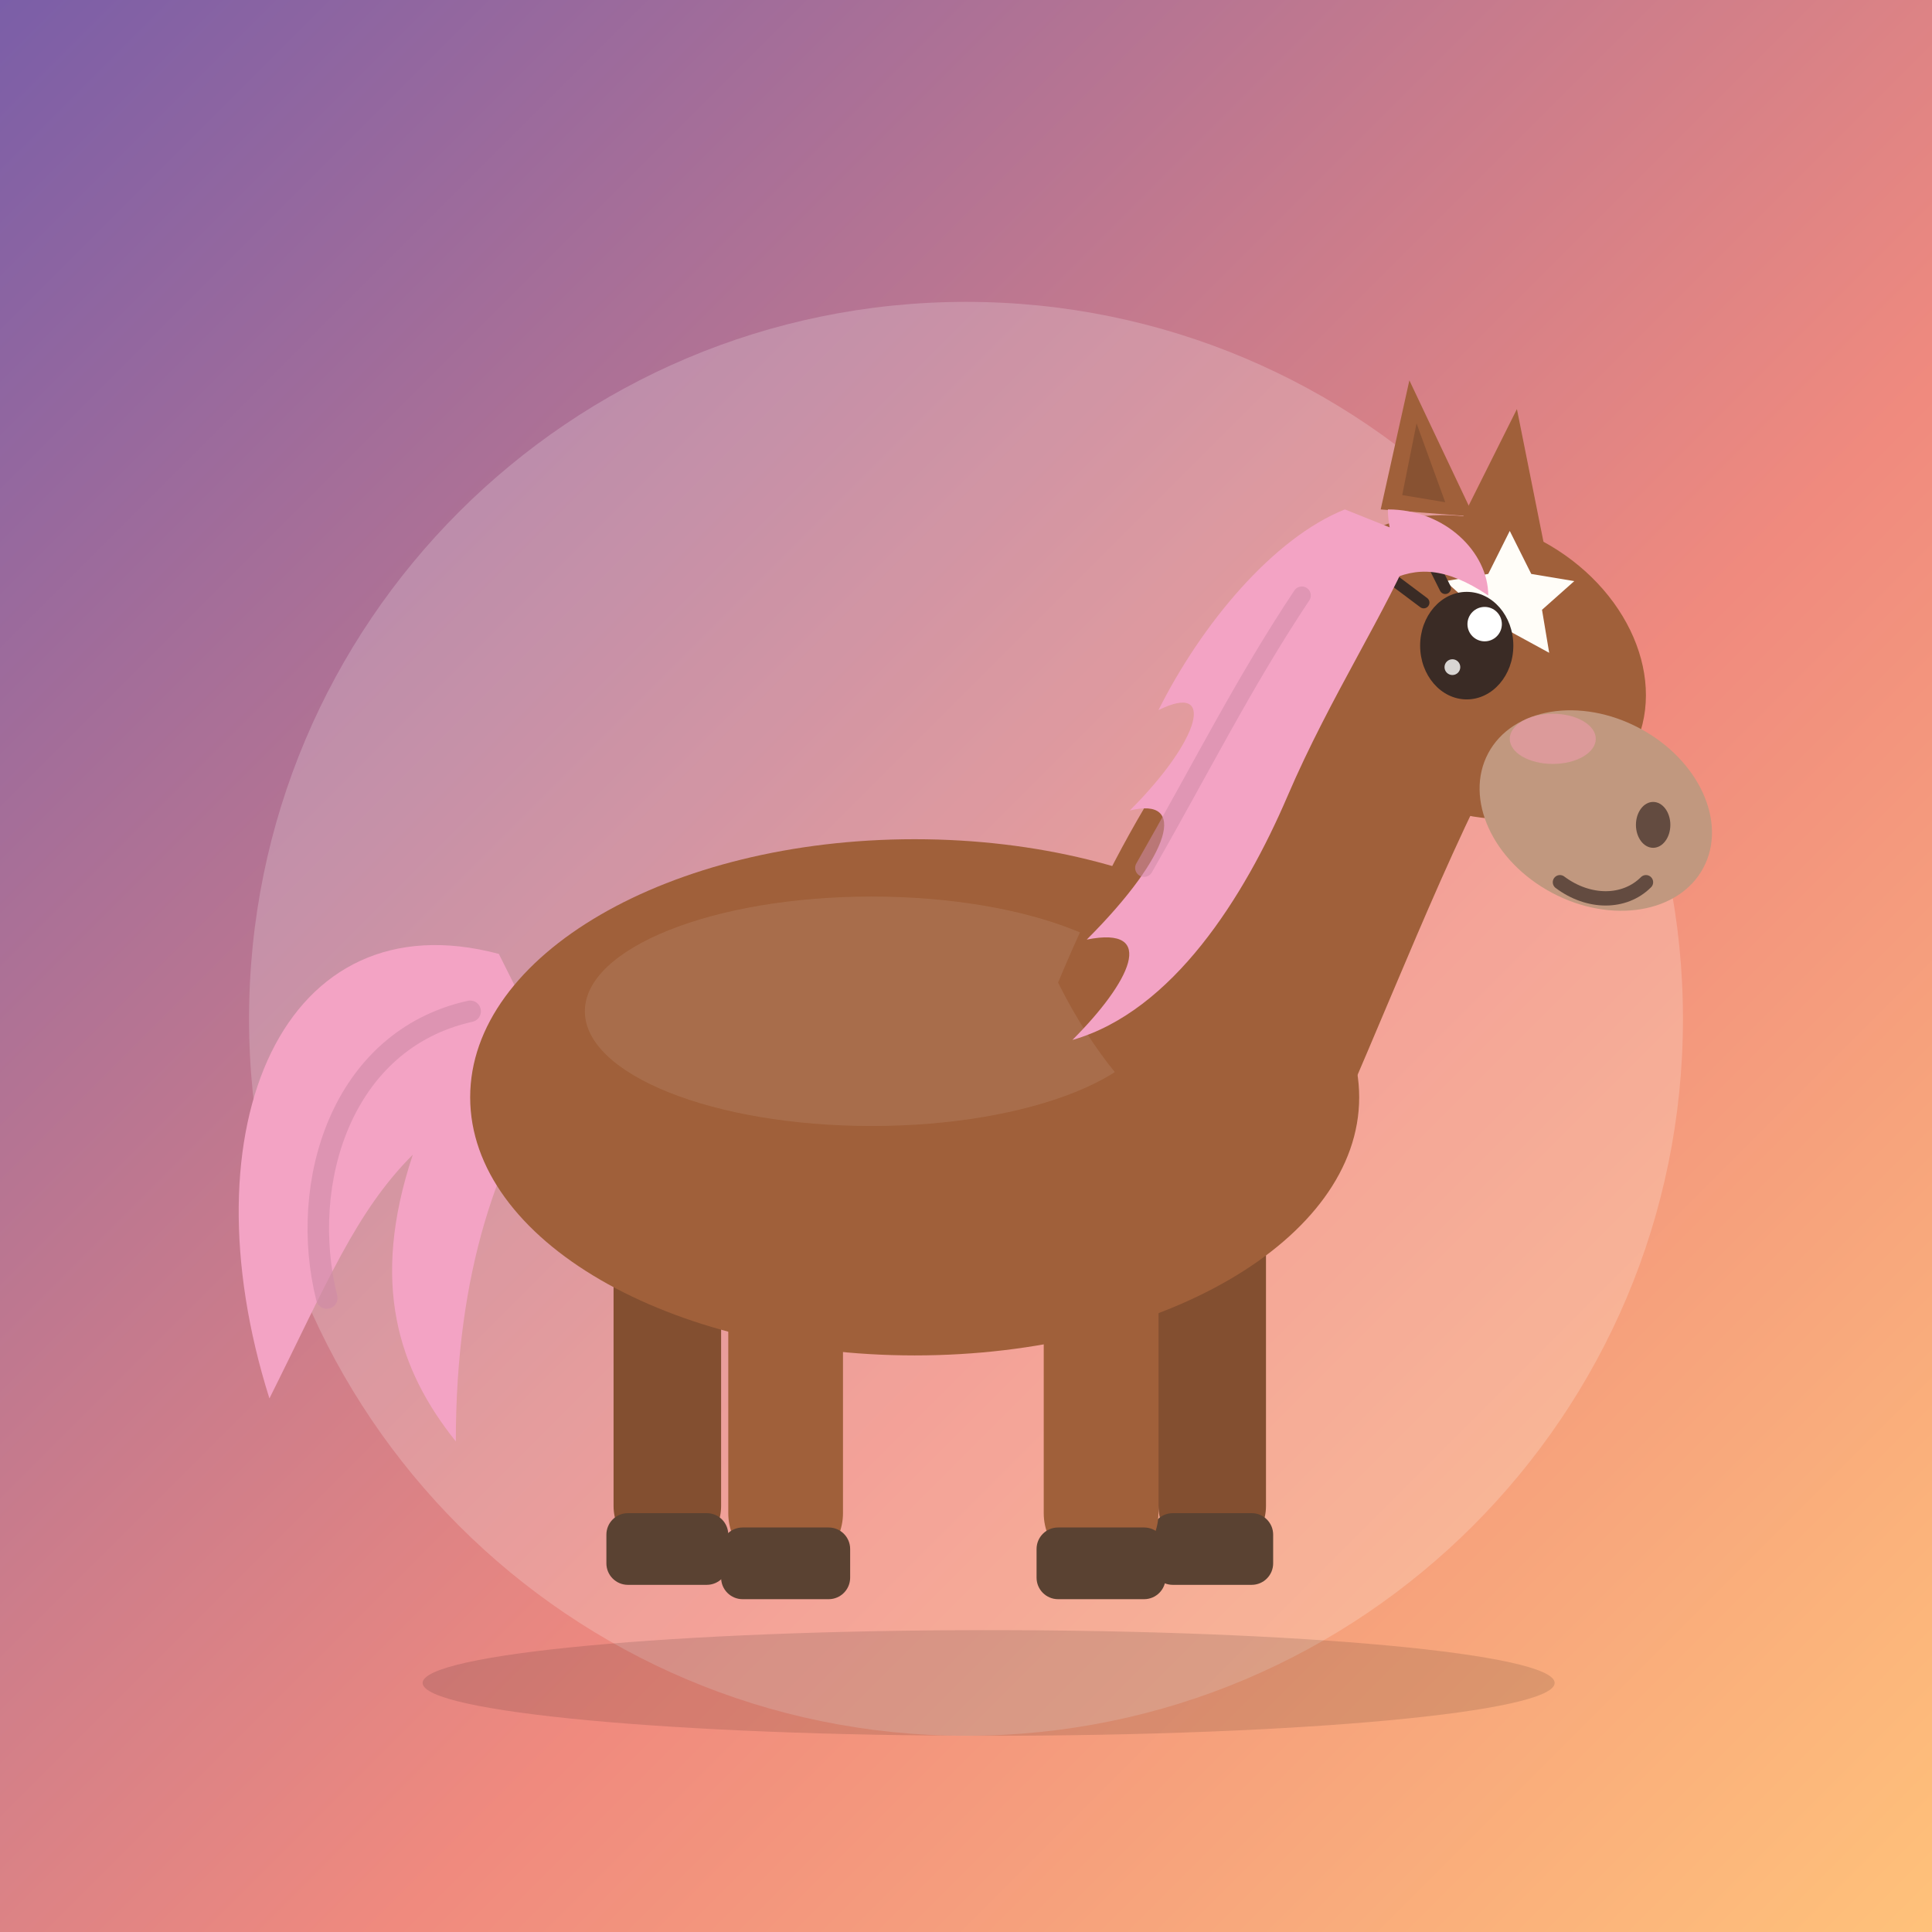
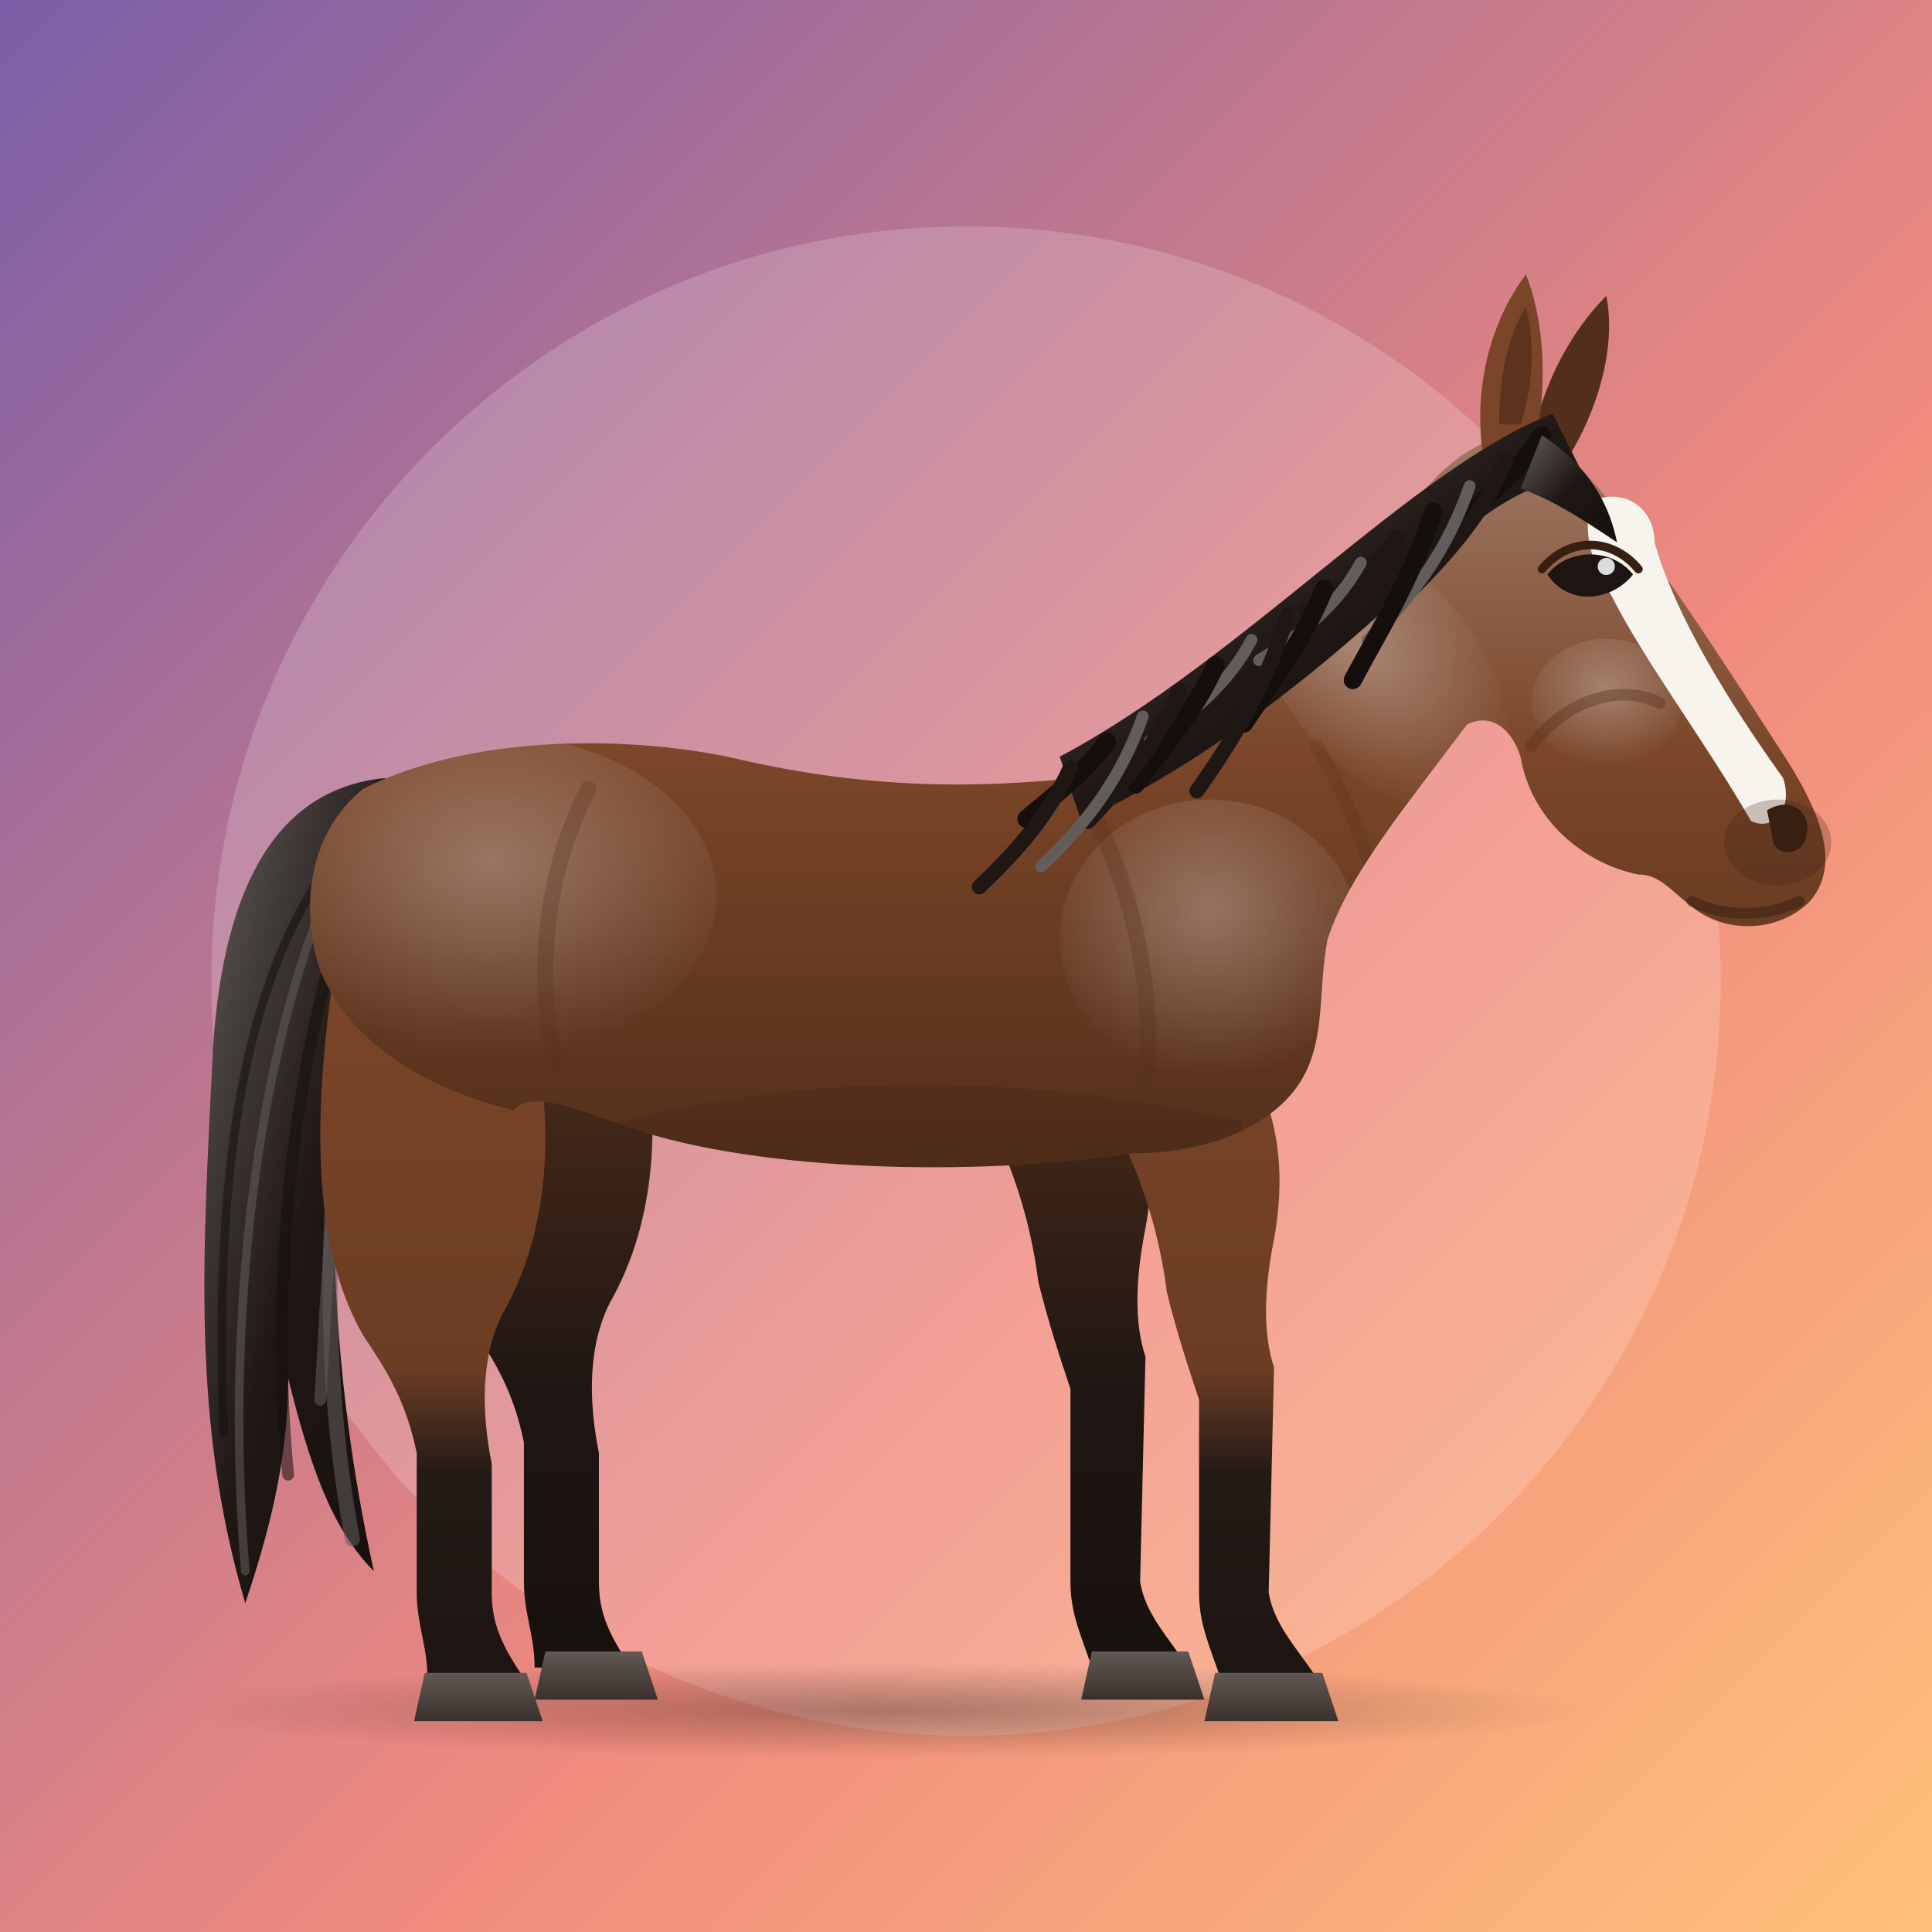
<svg xmlns="http://www.w3.org/2000/svg" viewBox="0 0 512 512">
  <defs>
    <linearGradient id="g" x1="0" y1="0" x2="1" y2="1">
      <stop offset="0" stop-color="#7a5ea8" />
      <stop offset=".6" stop-color="#f08a7e" />
      <stop offset="1" stop-color="#ffc27a" />
    </linearGradient>
  </defs>
  <rect width="512" height="512" fill="url(#g)" />
-   <circle cx="256" cy="270" r="190" fill="#fff" opacity=".2" />
-   <ellipse cx="262" cy="446" rx="150" ry="14" fill="#000" opacity=".12" />
-   <g transform="translate(22 78) scale(1.9)">
+   <circle cx="256" cy="260" r="200" fill="#fff" opacity=".18" />
+   <g transform="translate(-6 50) scale(1.42)">
+     <defs>
+       <linearGradient id="k1t" x1="0" y1="0" x2="0" y2="1">
+         <stop offset="0" stop-color="#9f7964" />
+         <stop offset=".45" stop-color="#7a4528" />
+         <stop offset="1" stop-color="#532f1b" />
+       </linearGradient>
+       <linearGradient id="k1n" x1="0" y1="0" x2="0" y2="1">
+         <stop offset="0" stop-color="#7a4528" />
+         <stop offset=".55" stop-color="#6b3d23" />
+         <stop offset=".7" stop-color="#241a16" />
+         <stop offset="1" stop-color="#1d1512" />
+       </linearGradient>
+       <linearGradient id="k1z" x1="0" y1="0" x2="0" y2="1">
+         <stop offset="0" stop-color="#532f1b" />
+         <stop offset=".6" stop-color="#1f1613" />
+         <stop offset="1" stop-color="#17110e" />
+       </linearGradient>
+       <radialGradient id="k1l" cx=".5" cy=".4" r=".6">
+         <stop offset="0" stop-color="#fff" stop-opacity=".28" />
+         <stop offset="1" stop-color="#fff" stop-opacity="0" />
+       </radialGradient>
+       <radialGradient id="k1s" cx=".5" cy=".5" r=".5">
+         <stop offset="0" stop-color="#000" stop-opacity=".3" />
+         <stop offset="1" stop-color="#000" stop-opacity="0" />
+       </radialGradient>
+       <linearGradient id="k1h" x1="0" y1="0" x2="1" y2="1">
+         <stop offset="0" stop-color="#625d5b" />
+         <stop offset=".5" stop-color="#1f1714" />
+         <stop offset="1" stop-color="#140f0d" />
+       </linearGradient>
+       <linearGradient id="k1k" x1="0" y1="0" x2="0" y2="1">
+         <stop offset="0" stop-color="#615955" />
+         <stop offset="1" stop-color="#3a302b" />
+       </linearGradient>
+       <clipPath id="k1c">
+         <path d="M205 110 C 228 100, 250 82, 266 62 C 272 52, 282 44, 292 46 C 302 52, 318 76, 336 104 C 344 116, 348 126, 342 133 C 336 139, 326 139, 320 134 C 316 131, 314 128, 310 128 C 300 126, 290 118, 288 106 C 286 100, 282 98, 278 100 C 266 116, 256 128, 252 140 C 250 150, 252 160, 246 168 C 240 176, 228 180, 216 180 C 190 184, 150 184, 124 176 C 112 172, 104 168, 100 172 C 84 168, 70 160, 64 146 C 60 134, 62 120, 72 112 C 92 102, 120 102, 140 106 C 165 112, 185 112, 205 110z" />
+       </clipPath>
+     </defs>
+     <ellipse cx="170" cy="284" rx="130" ry="9" fill="url(#k1s)" />
+     <g class="nohy-vzdalene">
+       <path transform="translate(20 -2)" d="M104 158 C 108 178, 106 196, 98 210 C 94 218, 94 228, 96 238 L 96 262 C 96 268, 98 272, 102 278 L 84 278 C 84 272, 82 268, 82 262 L 82 236 C 80 226, 76 220, 72 214 C 64 200, 62 180, 66 150z" fill="url(#k1z)" />
+       <path d="M106 273 L124 273 L127 282 L104 282z" fill="url(#k1k)" />
+       <path transform="translate(-24 -2)" d="M222 150 C 238 158, 246 174, 242 196 C 240 206, 240 214, 242 220 L 241 262 C 242 268, 246 272, 250 278 L 232 278 C 230 272, 228 268, 228 262 L 228 226 C 226 220, 224 214, 222 206 C 220 190, 214 176, 206 164z" fill="url(#k1z)" />
+       <path d="M208 273 L226 273 L229 282 L206 282z" fill="url(#k1k)" />
+     </g>
    <g class="ocas">
-       <path d="M58 92 C 28 84, 14 116, 26 154 C 34 138, 38 128, 46 120 C 40 138, 44 150, 52 160 C 52 136, 58 120, 66 108z" fill="#f3a3c4" />
-       <path d="M54 100 C 36 104, 30 124, 34 140" stroke="#cf8ba7" stroke-width="3" fill="none" stroke-linecap="round" opacity=".6" />
+       <path d="M76 110 C 56 112, 46 130, 44 160 C 42 200, 40 230, 50 264 C 54 252, 58 238, 58 222 C 62 238, 66 250, 74 258 C 66 222, 64 182, 70 142 C 72 128, 76 118, 82 114z" fill="url(#k1h)" />
+       <path d="M74 114 C 52 150, 46 210, 50 258" stroke="#625d5b" stroke-width="1.6" fill="none" stroke-linecap="round" opacity=".55" />
+       <path d="M76 116 C 60 150, 54 200, 58 240" stroke="#140f0d" stroke-width="2.2" fill="none" stroke-linecap="round" opacity=".55" />
+       <path d="M78 118 C 66 160, 62 210, 70 252" stroke="#625d5b" stroke-width="2.8" fill="none" stroke-linecap="round" opacity=".55" />
+       <path d="M74 116 C 50 140, 44 180, 46 232" stroke="#140f0d" stroke-width="1.6" fill="none" stroke-linecap="round" opacity=".55" />
+       <path d="M80 120 C 68 150, 66 190, 64 226" stroke="#625d5b" stroke-width="2.2" fill="none" stroke-linecap="round" opacity=".55" />
    </g>
-     <g class="nohy-zadni">
-       <rect x="74" y="126" width="15" height="50" rx="7" fill="#834f30" />
-       <rect x="73" y="170" width="17" height="10" rx="3" fill="#5a4232" />
-       <rect x="150" y="126" width="15" height="50" rx="7" fill="#834f30" />
-       <rect x="149" y="170" width="17" height="10" rx="3" fill="#5a4232" />
+     <g class="nohy-blizke">
+       <path d="M104 158 C 108 178, 106 196, 98 210 C 94 218, 94 228, 96 238 L 96 262 C 96 268, 98 272, 102 278 L 84 278 C 84 272, 82 268, 82 262 L 82 236 C 80 226, 76 220, 72 214 C 64 200, 62 180, 66 150z" fill="url(#k1n)" />
+       <path d="M83.5 277 L102.5 277 L105.5 286 L81.5 286z" fill="url(#k1k)" />
+       <path d="M222 150 C 238 158, 246 174, 242 196 C 240 206, 240 214, 242 220 L 241 262 C 242 268, 246 272, 250 278 L 232 278 C 230 272, 228 268, 228 262 L 228 226 C 226 220, 224 214, 222 206 C 220 190, 214 176, 206 164z" fill="url(#k1n)" />
+       <path d="M231 277 L251 277 L254 286 L229 286z" fill="url(#k1k)" />
    </g>
-     <ellipse cx="116" cy="112" rx="62" ry="36" fill="#a0603a" />
-     <ellipse cx="110" cy="100" rx="40" ry="16" fill="#b8886b" opacity=".35" />
-     <g class="nohy-predni">
-       <rect x="90" y="128" width="16" height="50" rx="8" fill="#a0603a" />
-       <rect x="89" y="172" width="18" height="10" rx="3" fill="#5a4232" />
-       <rect x="134" y="128" width="16" height="50" rx="8" fill="#a0603a" />
-       <rect x="133" y="172" width="18" height="10" rx="3" fill="#5a4232" />
+     <g class="trup">
+       <path d="M205 110 C 228 100, 250 82, 266 62 C 272 52, 282 44, 292 46 C 302 52, 318 76, 336 104 C 344 116, 348 126, 342 133 C 336 139, 326 139, 320 134 C 316 131, 314 128, 310 128 C 300 126, 290 118, 288 106 C 286 100, 282 98, 278 100 C 266 116, 256 128, 252 140 C 250 150, 252 160, 246 168 C 240 176, 228 180, 216 180 C 190 184, 150 184, 124 176 C 112 172, 104 168, 100 172 C 84 168, 70 160, 64 146 C 60 134, 62 120, 72 112 C 92 102, 120 102, 140 106 C 165 112, 185 112, 205 110z" fill="url(#k1t)" />
+       <g clip-path="url(#k1c)">
+         <ellipse cx="96" cy="132" rx="42" ry="30" fill="url(#k1l)" />
+         <ellipse cx="230" cy="140" rx="28" ry="26" fill="url(#k1l)" />
+         <ellipse cx="262" cy="90" rx="18" ry="30" fill="url(#k1l)" transform="rotate(-40 262 90)" />
+         <ellipse cx="304" cy="96" rx="14" ry="12" fill="url(#k1l)" />
+         <path d="M120 174 C 160 164, 200 166, 236 174 L 236 192 L 120 192z" fill="#371f12" opacity=".22" />
+         <path d="M208 116 C 216 132, 220 150, 218 170" stroke="#532f1b" stroke-width="3" fill="none" opacity=".3" stroke-linecap="round" />
+         <path d="M114 112 C 106 128, 104 146, 108 164" stroke="#532f1b" stroke-width="3" fill="none" opacity=".28" stroke-linecap="round" />
+         <path d="M250 104 C 258 118, 262 130, 262 140" stroke="#532f1b" stroke-width="2.5" fill="none" opacity=".25" stroke-linecap="round" />
+       </g>
    </g>
    <g class="hlava">
-       <path d="M136 96 C 146 72, 158 54, 172 42 L 200 60 C 190 78, 182 100, 172 122 C 160 124, 146 116, 136 96z" fill="#a0603a" />
-       <path d="M181 30 L 185 12 L 194 31z" fill="#a0603a" />
-       <path d="M184 28 L 186 18 L 190 29z" fill="#704329" opacity=".5" />
-       <path d="M192 32 L 200 16 L 204 36z" fill="#a0603a" />
-       <ellipse cx="194" cy="52" rx="25" ry="20" transform="rotate(28 194 52)" fill="#a0603a" />
-       <ellipse cx="211" cy="72" rx="17" ry="13" transform="rotate(28 211 72)" fill="#c1987f" />
-       <path d="M199 33 l3 6 6 1 -4.5 4 1 6 -5.5 -3 -5.5 3 1 -6 -4.5 -4 6 -1z" fill="#fffdf8" />
-       <ellipse cx="219" cy="74" rx="2.4" ry="3.2" fill="#3a2b25" opacity=".7" />
-       <path d="M206 82 C 210 85, 215 85, 218 82" stroke="#3a2b25" stroke-width="2" fill="none" stroke-linecap="round" opacity=".7" />
-       <ellipse cx="205" cy="62" rx="6" ry="3.5" fill="#f29bb0" opacity=".55" />
+       <path class="ucho-vzadu" d="M290 48 C 292 36, 298 26, 304 20 C 306 30, 302 42, 297 50z" fill="#532f1b" />
+       <path class="ucho" d="M281 50 C 279 36, 283 24, 289 16 C 293 26, 293 40, 290 50z" fill="#7a4528" />
+       <path d="M284 44 C 284 34, 286 27, 289 22 C 291 30, 290 38, 288 44z" fill="#371f12" opacity=".45" />
+       <path d="M302 58 C 308 56, 313 60, 313 66 C 317 80, 327 96, 337 110 C 339 116, 335 120, 331 118 C 323 104, 311 88, 305 76 C 301 70, 299 62, 302 58z" fill="#f7f4ee" />
+       <ellipse cx="336" cy="122" rx="10" ry="8" fill="#371f12" opacity=".25" />
+       <path d="M334 116 C 339 113, 343 117, 341 122 C 339 125, 335 124, 335 121" fill="#371f12" />
+       <path d="M320 133 C 326 136, 334 136, 340 133" stroke="#371f12" stroke-width="2" fill="none" stroke-linecap="round" opacity=".55" />
+       <path d="M290 104 C 296 96, 306 92, 314 96" stroke="#532f1b" stroke-width="2.2" fill="none" opacity=".4" stroke-linecap="round" />
      <g class="oko">
-         <ellipse cx="193" cy="49" rx="6.5" ry="7.5" fill="#3a2b25" />
-         <circle cx="195.5" cy="46" r="2.4" fill="#fff" />
-         <circle cx="191" cy="52" r="1.1" fill="#fff" opacity=".8" />
-         <path d="M187 43 l-4 -3 M190 41 l-2 -4" stroke="#3a2b25" stroke-width="1.6" stroke-linecap="round" />
+         <path d="M293 72 C 297 67, 305 67, 309 72 C 305 77, 297 78, 293 72z" fill="#1e1512" />
+         <circle cx="304" cy="70.5" r="1.6" fill="#fff" opacity=".85" />
+         <path class="vicko" d="M292 71 C 297 65, 305 65, 310 71" stroke="#371f12" stroke-width="1.6" fill="none" stroke-linecap="round" />
      </g>
-       <path d="M176 30 C 166 34, 156 46, 150 58 C 158 54, 156 62, 146 72 C 154 70, 152 78, 140 90 C 150 88, 146 96, 138 104 C 152 100, 162 84, 168 70 C 174 56, 182 44, 186 34z" fill="#f3a3c4" />
-       <path d="M182 30 C 190 30, 196 36, 196 42 C 190 38, 186 38, 182 40 C 184 36, 182 34, 182 30z" fill="#f3a3c4" />
-       <path d="M170 42 C 162 54, 156 66, 148 80" stroke="#cf8ba7" stroke-width="2.5" fill="none" stroke-linecap="round" opacity=".55" />
+       <g class="hriva">
+         <path d="M294 42 C 268 52, 236 88, 202 106 L 206 118 C 236 104, 262 80, 280 62 C 288 56, 294 54, 300 54z" fill="url(#k1h)" />
+         <path d="M292.0 46.0 C 288.0 52.4, 282.0 57.2, 277.0 62.0" stroke="#140f0d" stroke-width="3.4" fill="none" stroke-linecap="round" />
+         <path d="M285.2 50.8 C 281.2 60.2, 275.2 67.2, 268.2 74.3" stroke="#1f1714" stroke-width="2.8" fill="none" stroke-linecap="round" />
+         <path d="M278.5 55.5 C 274.5 67.0, 268.5 75.6, 259.5 84.3" stroke="#625d5b" stroke-width="2.2" fill="none" stroke-linecap="round" />
+         <path d="M271.7 60.3 C 267.7 72.9, 261.7 82.3, 256.7 91.7" stroke="#140f0d" stroke-width="3.4" fill="none" stroke-linecap="round" />
+         <path d="M264.9 65.1 C 260.9 70.6, 254.9 74.7, 247.9 78.8" stroke="#1f1714" stroke-width="2.8" fill="none" stroke-linecap="round" />
+         <path d="M258.2 69.8 C 254.2 77.1, 248.2 82.5, 239.2 88.0" stroke="#625d5b" stroke-width="2.2" fill="none" stroke-linecap="round" />
+         <path d="M251.4 74.6 C 247.4 84.7, 241.4 92.2, 236.4 99.8" stroke="#140f0d" stroke-width="3.4" fill="none" stroke-linecap="round" />
+         <path d="M244.6 79.4 C 240.6 92.6, 234.6 102.5, 227.6 112.4" stroke="#1f1714" stroke-width="2.8" fill="none" stroke-linecap="round" />
+         <path d="M237.8 84.2 C 233.8 91.7, 227.8 97.4, 218.8 103.1" stroke="#625d5b" stroke-width="2.2" fill="none" stroke-linecap="round" />
+         <path d="M231.1 88.9 C 227.1 97.8, 221.1 104.5, 216.1 111.2" stroke="#140f0d" stroke-width="3.4" fill="none" stroke-linecap="round" />
+         <path d="M224.3 93.7 C 220.3 103.4, 214.3 110.7, 207.3 118.1" stroke="#1f1714" stroke-width="2.8" fill="none" stroke-linecap="round" />
+         <path d="M217.5 98.5 C 213.5 109.7, 207.5 118.1, 198.5 126.5" stroke="#625d5b" stroke-width="2.2" fill="none" stroke-linecap="round" />
+         <path d="M210.8 103.2 C 206.8 109.0, 200.8 113.3, 195.8 117.6" stroke="#140f0d" stroke-width="3.4" fill="none" stroke-linecap="round" />
+         <path d="M204.0 108.0 C 200.0 116.9, 194.0 123.6, 187.0 130.3" stroke="#1f1714" stroke-width="2.8" fill="none" stroke-linecap="round" />
+         <path d="M292 46 C 298 50, 304 56, 306 66 C 300 62, 294 58, 288 56z" fill="url(#k1h)" />
+       </g>
    </g>
  </g>
</svg>
